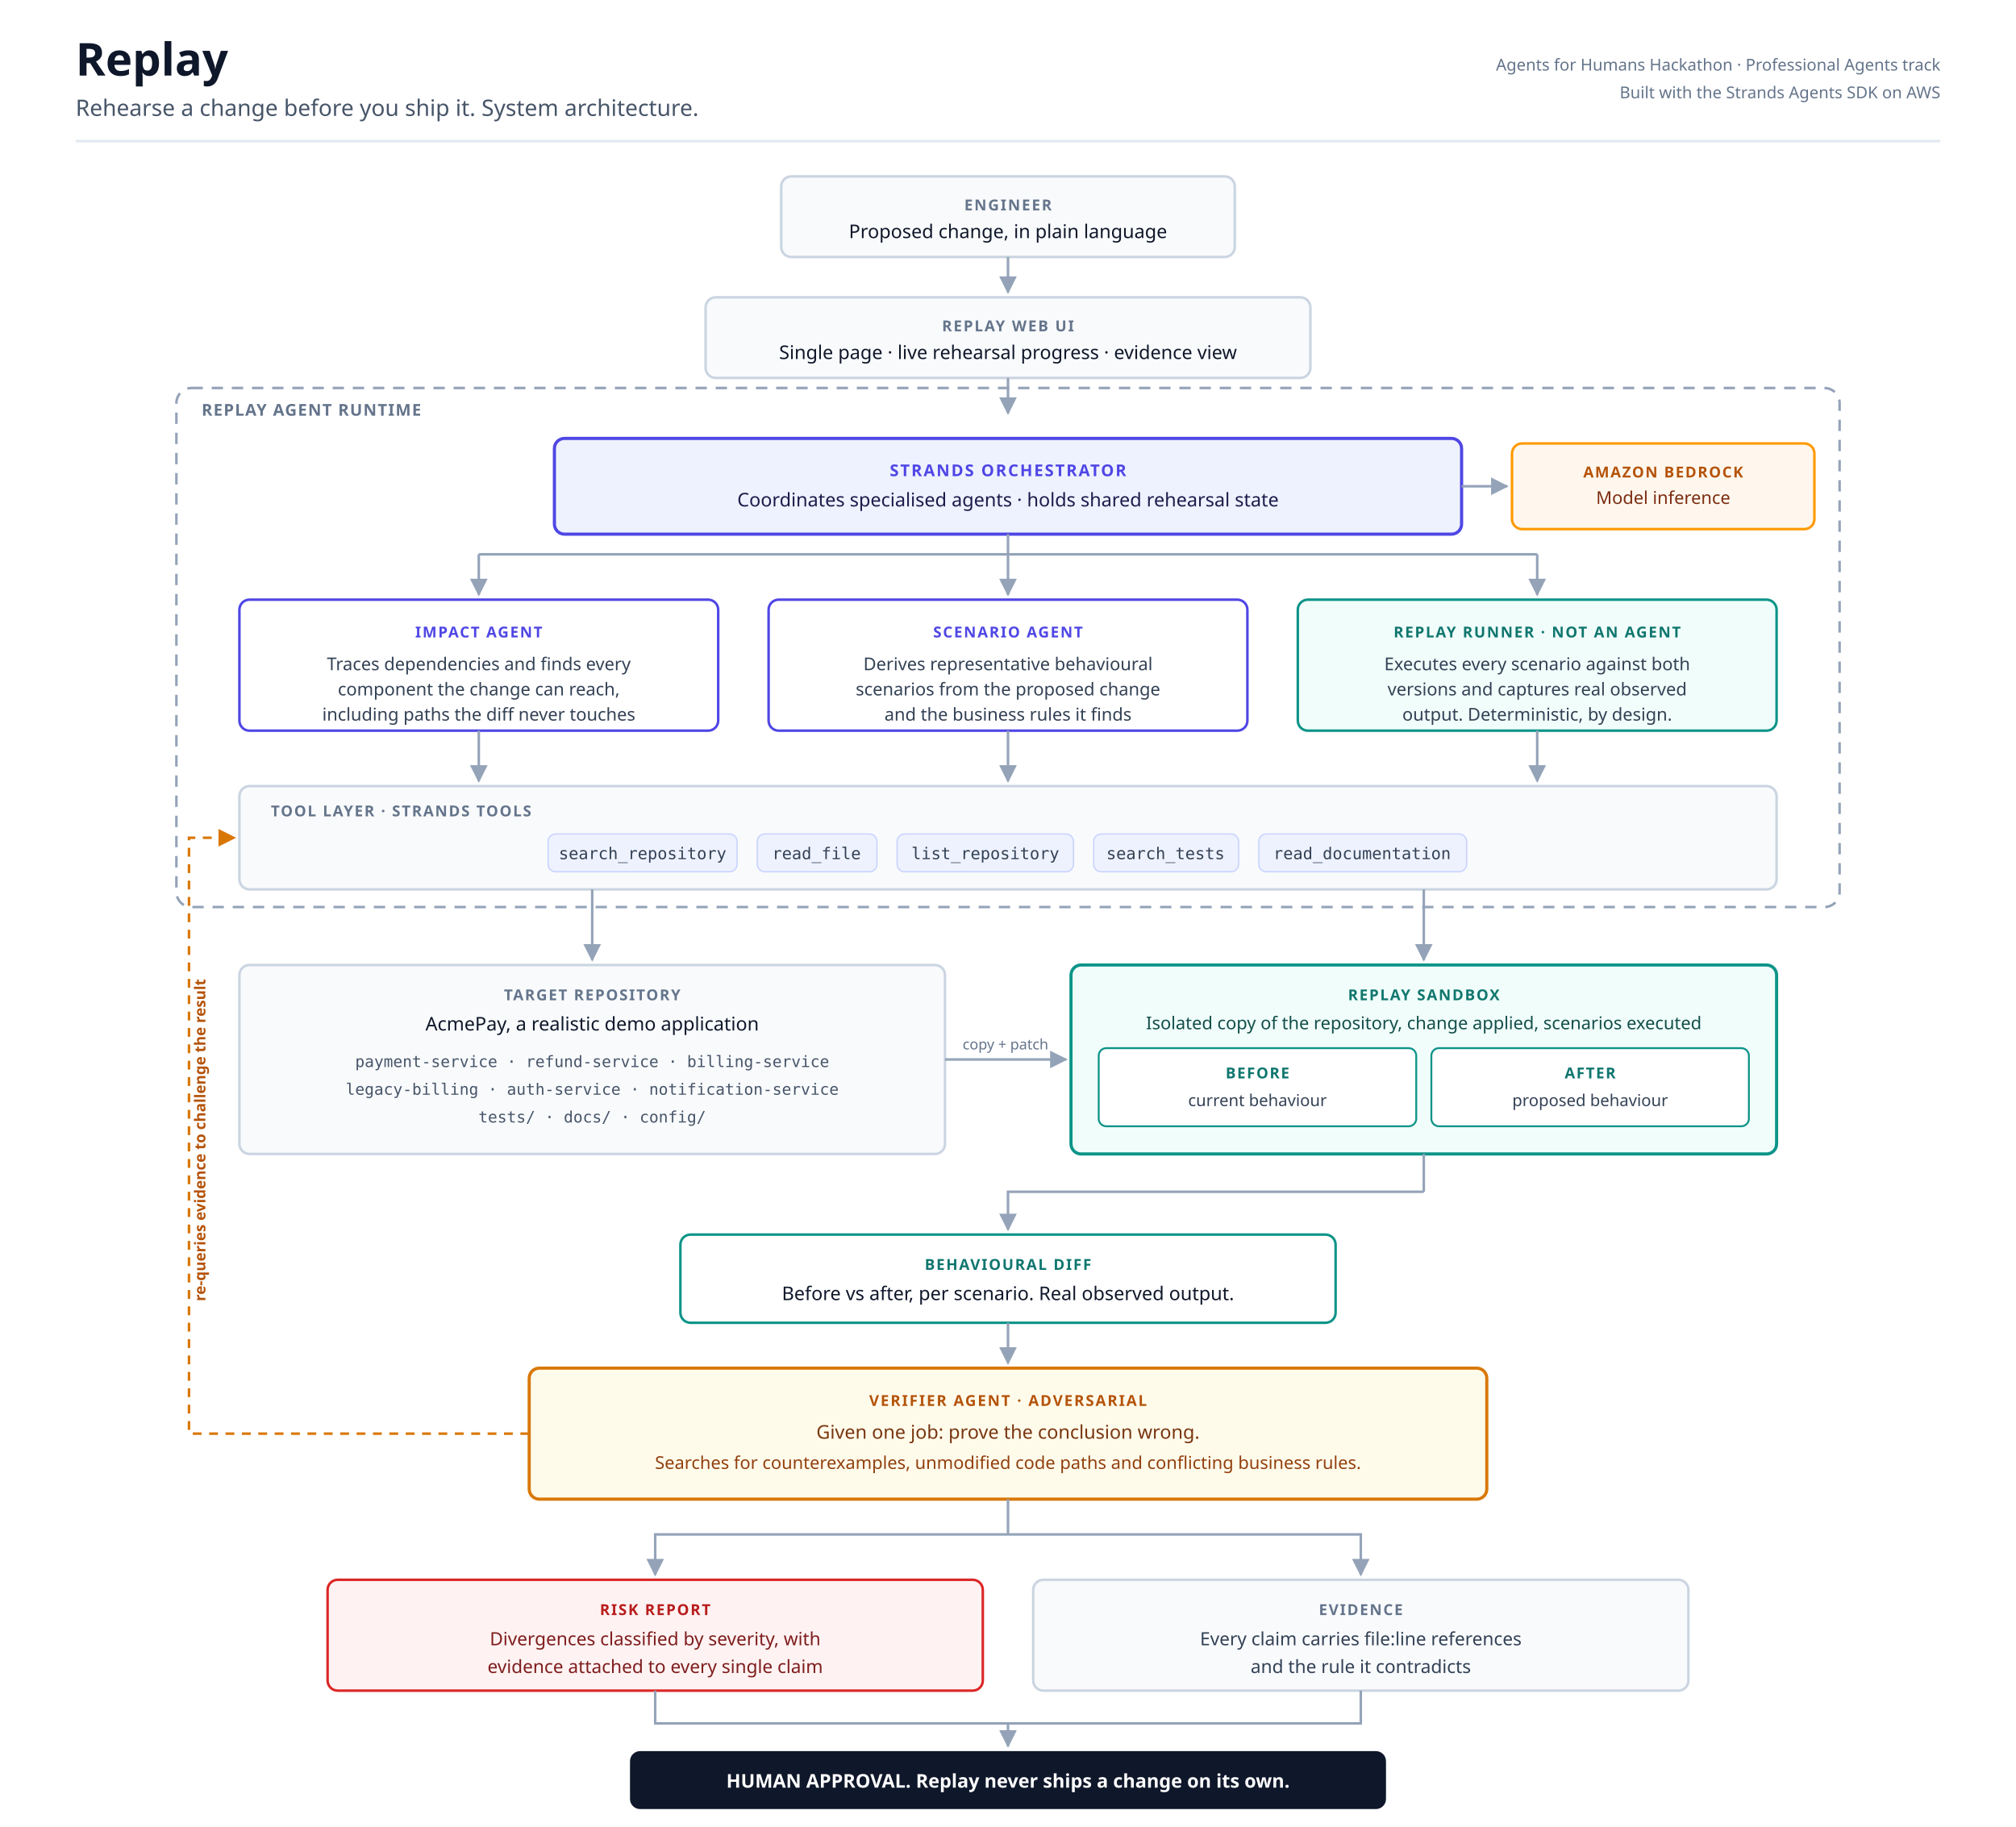
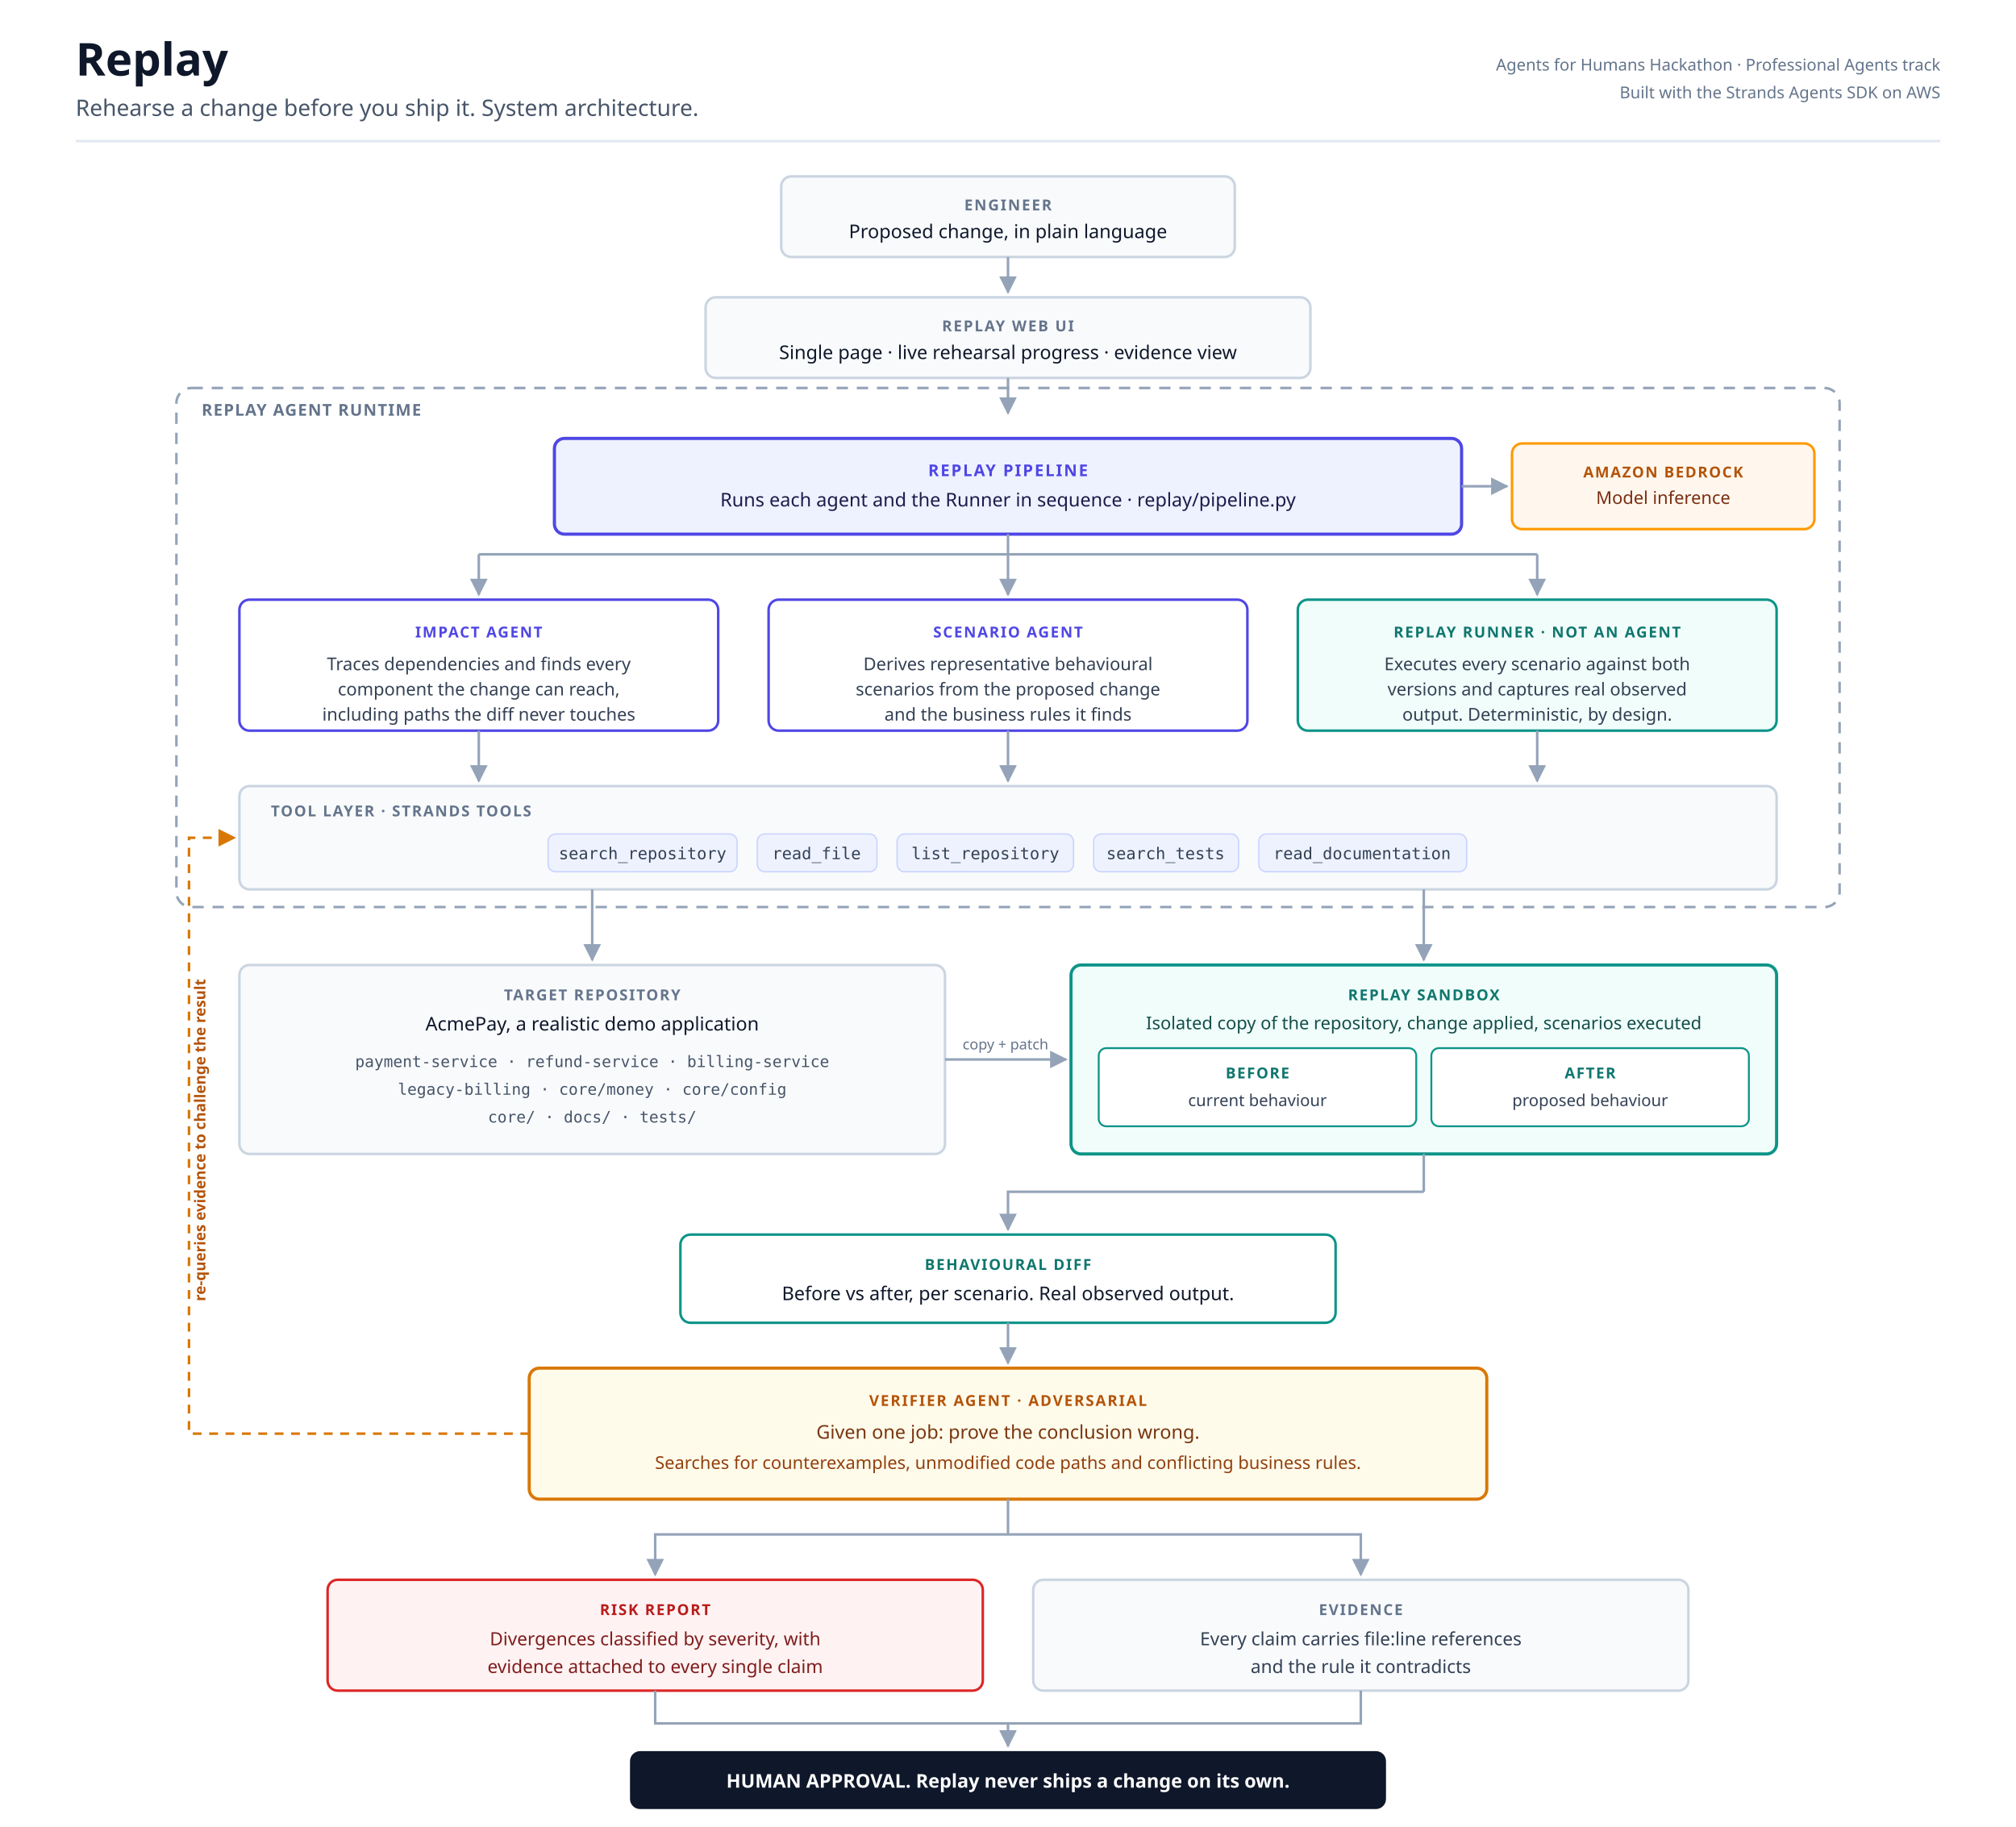
<svg xmlns="http://www.w3.org/2000/svg" width="1600" height="1450" viewBox="0 0 1600 1450" font-family="Segoe UI,system-ui,-apple-system,Helvetica Neue,sans-serif">
  <defs>
    <marker id="ar" viewBox="0 0 10 10" refX="9" refY="5" markerWidth="7" markerHeight="7" orient="auto-start-reverse">
      <path d="M0,0 L10,5 L0,10 z" fill="#94a3b8" />
    </marker>
    <marker id="arA" viewBox="0 0 10 10" refX="9" refY="5" markerWidth="7" markerHeight="7" orient="auto-start-reverse">
      <path d="M0,0 L10,5 L0,10 z" fill="#d97706" />
    </marker>
  </defs>
  <rect width="1600" height="1450" fill="#ffffff" />
  <text x="60" y="60" font-size="36" font-weight="700" fill="#0f172a">Replay</text>
  <text x="60" y="92" font-size="18" fill="#475569">Rehearse a change before you ship it. System architecture.</text>
  <text x="1540" y="56" font-size="13" fill="#64748b" text-anchor="end">Agents for Humans Hackathon · Professional Agents track</text>
  <text x="1540" y="78" font-size="13" fill="#64748b" text-anchor="end">Built with the Strands Agents SDK on AWS</text>
  <line x1="60" y1="112" x2="1540" y2="112" stroke="#e2e8f0" stroke-width="2" />
  <rect x="620" y="140" width="360" height="64" rx="8" fill="#f8fafc" stroke="#cbd5e1" stroke-width="2" />
  <text x="800" y="167" font-size="12" font-weight="700" fill="#64748b" text-anchor="middle" letter-spacing="1.2">ENGINEER</text>
  <text x="800" y="189" font-size="15" fill="#0f172a" text-anchor="middle">Proposed change, in plain language</text>
  <line x1="800" y1="204" x2="800" y2="232" stroke="#94a3b8" stroke-width="2" marker-end="url(#ar)" />
  <rect x="560" y="236" width="480" height="64" rx="8" fill="#f8fafc" stroke="#cbd5e1" stroke-width="2" />
  <text x="800" y="263" font-size="12" font-weight="700" fill="#64748b" text-anchor="middle" letter-spacing="1.2">REPLAY WEB UI</text>
  <text x="800" y="285" font-size="15" fill="#0f172a" text-anchor="middle">Single page · live rehearsal progress · evidence view</text>
  <line x1="800" y1="300" x2="800" y2="328" stroke="#94a3b8" stroke-width="2" marker-end="url(#ar)" />
  <rect x="140" y="308" width="1320" height="412" rx="12" fill="none" stroke="#94a3b8" stroke-width="2" stroke-dasharray="9 7" />
  <text x="160" y="330" font-size="13" font-weight="700" fill="#64748b" letter-spacing="0.8">REPLAY AGENT RUNTIME</text>
  <rect x="440" y="348" width="720" height="76" rx="8" fill="#eef2ff" stroke="#4f46e5" stroke-width="2.5" />
-   <text x="800" y="378" font-size="13" font-weight="700" fill="#4f46e5" text-anchor="middle" letter-spacing="1.2">STRANDS ORCHESTRATOR</text>
-   <text x="800" y="402" font-size="15" fill="#1e1b4b" text-anchor="middle">Coordinates specialised agents · holds shared rehearsal state</text>
+   <text x="800" y="378" font-size="13" font-weight="700" fill="#4f46e5" text-anchor="middle" letter-spacing="1.2">REPLAY PIPELINE</text>
+   <text x="800" y="402" font-size="15" fill="#1e1b4b" text-anchor="middle">Runs each agent and the Runner in sequence · replay/pipeline.py</text>
  <rect x="1200" y="352" width="240" height="68" rx="8" fill="#fff7ed" stroke="#ff9900" stroke-width="2" />
  <text x="1320" y="379" font-size="12" font-weight="700" fill="#b45309" text-anchor="middle" letter-spacing="1">AMAZON BEDROCK</text>
  <text x="1320" y="400" font-size="14" fill="#7c2d12" text-anchor="middle">Model inference</text>
  <line x1="1160" y1="386" x2="1196" y2="386" stroke="#94a3b8" stroke-width="2" marker-end="url(#ar)" />
  <line x1="800" y1="424" x2="800" y2="440" stroke="#94a3b8" stroke-width="2" />
  <path d="M380,440 H1220" stroke="#94a3b8" stroke-width="2" fill="none" />
  <line x1="380" y1="440" x2="380" y2="472" stroke="#94a3b8" stroke-width="2" marker-end="url(#ar)" />
  <line x1="800" y1="440" x2="800" y2="472" stroke="#94a3b8" stroke-width="2" marker-end="url(#ar)" />
  <line x1="1220" y1="440" x2="1220" y2="472" stroke="#94a3b8" stroke-width="2" marker-end="url(#ar)" />
  <rect x="190" y="476" width="380" height="104" rx="8" fill="#ffffff" stroke="#4f46e5" stroke-width="2" />
  <text x="380" y="506" font-size="12" font-weight="700" fill="#4f46e5" text-anchor="middle" letter-spacing="1.1">IMPACT AGENT</text>
  <text x="380" y="532" font-size="14" fill="#334155" text-anchor="middle">Traces dependencies and finds every</text>
  <text x="380" y="552" font-size="14" fill="#334155" text-anchor="middle">component the change can reach,</text>
  <text x="380" y="572" font-size="14" fill="#334155" text-anchor="middle">including paths the diff never touches</text>
  <rect x="610" y="476" width="380" height="104" rx="8" fill="#ffffff" stroke="#4f46e5" stroke-width="2" />
  <text x="800" y="506" font-size="12" font-weight="700" fill="#4f46e5" text-anchor="middle" letter-spacing="1.1">SCENARIO AGENT</text>
  <text x="800" y="532" font-size="14" fill="#334155" text-anchor="middle">Derives representative behavioural</text>
  <text x="800" y="552" font-size="14" fill="#334155" text-anchor="middle">scenarios from the proposed change</text>
  <text x="800" y="572" font-size="14" fill="#334155" text-anchor="middle">and the business rules it finds</text>
  <rect x="1030" y="476" width="380" height="104" rx="8" fill="#f0fdfa" stroke="#0d9488" stroke-width="2" />
  <text x="1220" y="506" font-size="12" font-weight="700" fill="#0f766e" text-anchor="middle" letter-spacing="1.1">REPLAY RUNNER · NOT AN AGENT</text>
  <text x="1220" y="532" font-size="14" fill="#334155" text-anchor="middle">Executes every scenario against both</text>
  <text x="1220" y="552" font-size="14" fill="#334155" text-anchor="middle">versions and captures real observed</text>
  <text x="1220" y="572" font-size="14" fill="#334155" text-anchor="middle">output. Deterministic, by design.</text>
  <line x1="380" y1="580" x2="380" y2="620" stroke="#94a3b8" stroke-width="2" marker-end="url(#ar)" />
  <line x1="800" y1="580" x2="800" y2="620" stroke="#94a3b8" stroke-width="2" marker-end="url(#ar)" />
  <line x1="1220" y1="580" x2="1220" y2="620" stroke="#94a3b8" stroke-width="2" marker-end="url(#ar)" />
  <rect x="190" y="624" width="1220" height="82" rx="8" fill="#f8fafc" stroke="#cbd5e1" stroke-width="2" />
  <text x="215" y="648" font-size="12" font-weight="700" fill="#64748b" letter-spacing="1.1">TOOL LAYER · STRANDS TOOLS</text>
  <g font-family="Cascadia Mono,Consolas,monospace" font-size="13" fill="#334155">
    <rect x="435" y="662" width="150" height="30" rx="6" fill="#eef2ff" stroke="#c7d2fe" />
    <text x="510" y="682" text-anchor="middle">search_repository</text>
    <rect x="601" y="662" width="95" height="30" rx="6" fill="#eef2ff" stroke="#c7d2fe" />
    <text x="648" y="682" text-anchor="middle">read_file</text>
    <rect x="712" y="662" width="140" height="30" rx="6" fill="#eef2ff" stroke="#c7d2fe" />
    <text x="782" y="682" text-anchor="middle">list_repository</text>
    <rect x="868" y="662" width="115" height="30" rx="6" fill="#eef2ff" stroke="#c7d2fe" />
    <text x="925" y="682" text-anchor="middle">search_tests</text>
    <rect x="999" y="662" width="165" height="30" rx="6" fill="#eef2ff" stroke="#c7d2fe" />
    <text x="1081" y="682" text-anchor="middle">read_documentation</text>
  </g>
  <line x1="470" y1="706" x2="470" y2="762" stroke="#94a3b8" stroke-width="2" marker-end="url(#ar)" />
  <line x1="1130" y1="706" x2="1130" y2="762" stroke="#94a3b8" stroke-width="2" marker-end="url(#ar)" />
  <rect x="190" y="766" width="560" height="150" rx="8" fill="#f8fafc" stroke="#cbd5e1" stroke-width="2" />
  <text x="470" y="794" font-size="12" font-weight="700" fill="#64748b" text-anchor="middle" letter-spacing="1.1">TARGET REPOSITORY</text>
  <text x="470" y="818" font-size="15" fill="#0f172a" text-anchor="middle">AcmePay, a realistic demo application</text>
  <g font-family="Cascadia Mono,Consolas,monospace" font-size="12.5" fill="#475569">
    <text x="470" y="847" text-anchor="middle">payment-service · refund-service · billing-service</text>
-     <text x="470" y="869" text-anchor="middle">legacy-billing · auth-service · notification-service</text>
-     <text x="470" y="891" text-anchor="middle">tests/ · docs/ · config/</text>
+     <text x="470" y="869" text-anchor="middle">legacy-billing · core/money · core/config</text>
+     <text x="470" y="891" text-anchor="middle">core/ · docs/ · tests/</text>
  </g>
  <rect x="850" y="766" width="560" height="150" rx="8" fill="#f0fdfa" stroke="#0d9488" stroke-width="2.5" />
  <text x="1130" y="794" font-size="12" font-weight="700" fill="#0f766e" text-anchor="middle" letter-spacing="1.1">REPLAY SANDBOX</text>
  <text x="1130" y="817" font-size="14" fill="#134e4a" text-anchor="middle">Isolated copy of the repository, change applied, scenarios executed</text>
  <rect x="872" y="832" width="252" height="62" rx="6" fill="#ffffff" stroke="#0d9488" stroke-width="1.5" />
  <text x="998" y="856" font-size="12" font-weight="700" fill="#0f766e" text-anchor="middle" letter-spacing="1">BEFORE</text>
  <text x="998" y="878" font-size="13" fill="#334155" text-anchor="middle">current behaviour</text>
  <rect x="1136" y="832" width="252" height="62" rx="6" fill="#ffffff" stroke="#0d9488" stroke-width="1.5" />
  <text x="1262" y="856" font-size="12" font-weight="700" fill="#0f766e" text-anchor="middle" letter-spacing="1">AFTER</text>
  <text x="1262" y="878" font-size="13" fill="#334155" text-anchor="middle">proposed behaviour</text>
  <line x1="750" y1="841" x2="846" y2="841" stroke="#94a3b8" stroke-width="2" marker-end="url(#ar)" />
  <text x="798" y="833" font-size="11.5" fill="#64748b" text-anchor="middle">copy + patch</text>
  <line x1="1130" y1="916" x2="1130" y2="946" stroke="#94a3b8" stroke-width="2" />
  <path d="M1130,946 H800 V976" stroke="#94a3b8" stroke-width="2" fill="none" marker-end="url(#ar)" />
  <rect x="540" y="980" width="520" height="70" rx="8" fill="#ffffff" stroke="#0d9488" stroke-width="2" />
  <text x="800" y="1008" font-size="12" font-weight="700" fill="#0f766e" text-anchor="middle" letter-spacing="1.1">BEHAVIOURAL DIFF</text>
  <text x="800" y="1032" font-size="15" fill="#0f172a" text-anchor="middle">Before vs after, per scenario. Real observed output.</text>
  <line x1="800" y1="1050" x2="800" y2="1082" stroke="#94a3b8" stroke-width="2" marker-end="url(#ar)" />
  <rect x="420" y="1086" width="760" height="104" rx="8" fill="#fffbeb" stroke="#d97706" stroke-width="2.5" />
  <text x="800" y="1116" font-size="12" font-weight="700" fill="#b45309" text-anchor="middle" letter-spacing="1.2">VERIFIER AGENT · ADVERSARIAL</text>
  <text x="800" y="1142" font-size="15" fill="#78350f" text-anchor="middle">Given one job: prove the conclusion wrong.</text>
  <text x="800" y="1166" font-size="14" fill="#92400e" text-anchor="middle">Searches for counterexamples, unmodified code paths and conflicting business rules.</text>
  <path d="M420,1138 H150 V665 H186" stroke="#d97706" stroke-width="2" fill="none" stroke-dasharray="7 6" marker-end="url(#arA)" />
  <text x="163" y="905" font-size="12" font-weight="600" fill="#b45309" transform="rotate(-90 163 905)" text-anchor="middle">re-queries evidence to challenge the result</text>
  <line x1="800" y1="1190" x2="800" y2="1218" stroke="#94a3b8" stroke-width="2" />
  <path d="M800,1218 H520 V1250" stroke="#94a3b8" stroke-width="2" fill="none" marker-end="url(#ar)" />
  <path d="M800,1218 H1080 V1250" stroke="#94a3b8" stroke-width="2" fill="none" marker-end="url(#ar)" />
  <rect x="260" y="1254" width="520" height="88" rx="8" fill="#fef2f2" stroke="#dc2626" stroke-width="2" />
  <text x="520" y="1282" font-size="12" font-weight="700" fill="#b91c1c" text-anchor="middle" letter-spacing="1.1">RISK REPORT</text>
  <text x="520" y="1306" font-size="14.5" fill="#7f1d1d" text-anchor="middle">Divergences classified by severity, with</text>
  <text x="520" y="1328" font-size="14.5" fill="#7f1d1d" text-anchor="middle">evidence attached to every single claim</text>
  <rect x="820" y="1254" width="520" height="88" rx="8" fill="#f8fafc" stroke="#cbd5e1" stroke-width="2" />
  <text x="1080" y="1282" font-size="12" font-weight="700" fill="#64748b" text-anchor="middle" letter-spacing="1.1">EVIDENCE</text>
  <text x="1080" y="1306" font-size="14.5" fill="#334155" text-anchor="middle">Every claim carries file:line references</text>
  <text x="1080" y="1328" font-size="14.5" fill="#334155" text-anchor="middle">and the rule it contradicts</text>
  <path d="M520,1342 V1368 H800" stroke="#94a3b8" stroke-width="2" fill="none" />
  <path d="M1080,1342 V1368 H800" stroke="#94a3b8" stroke-width="2" fill="none" />
  <line x1="800" y1="1368" x2="800" y2="1386" stroke="#94a3b8" stroke-width="2" marker-end="url(#ar)" />
  <rect x="500" y="1390" width="600" height="46" rx="8" fill="#0f172a" />
  <text x="800" y="1419" font-size="15" font-weight="600" fill="#ffffff" text-anchor="middle">HUMAN APPROVAL. Replay never ships a change on its own.</text>
</svg>
